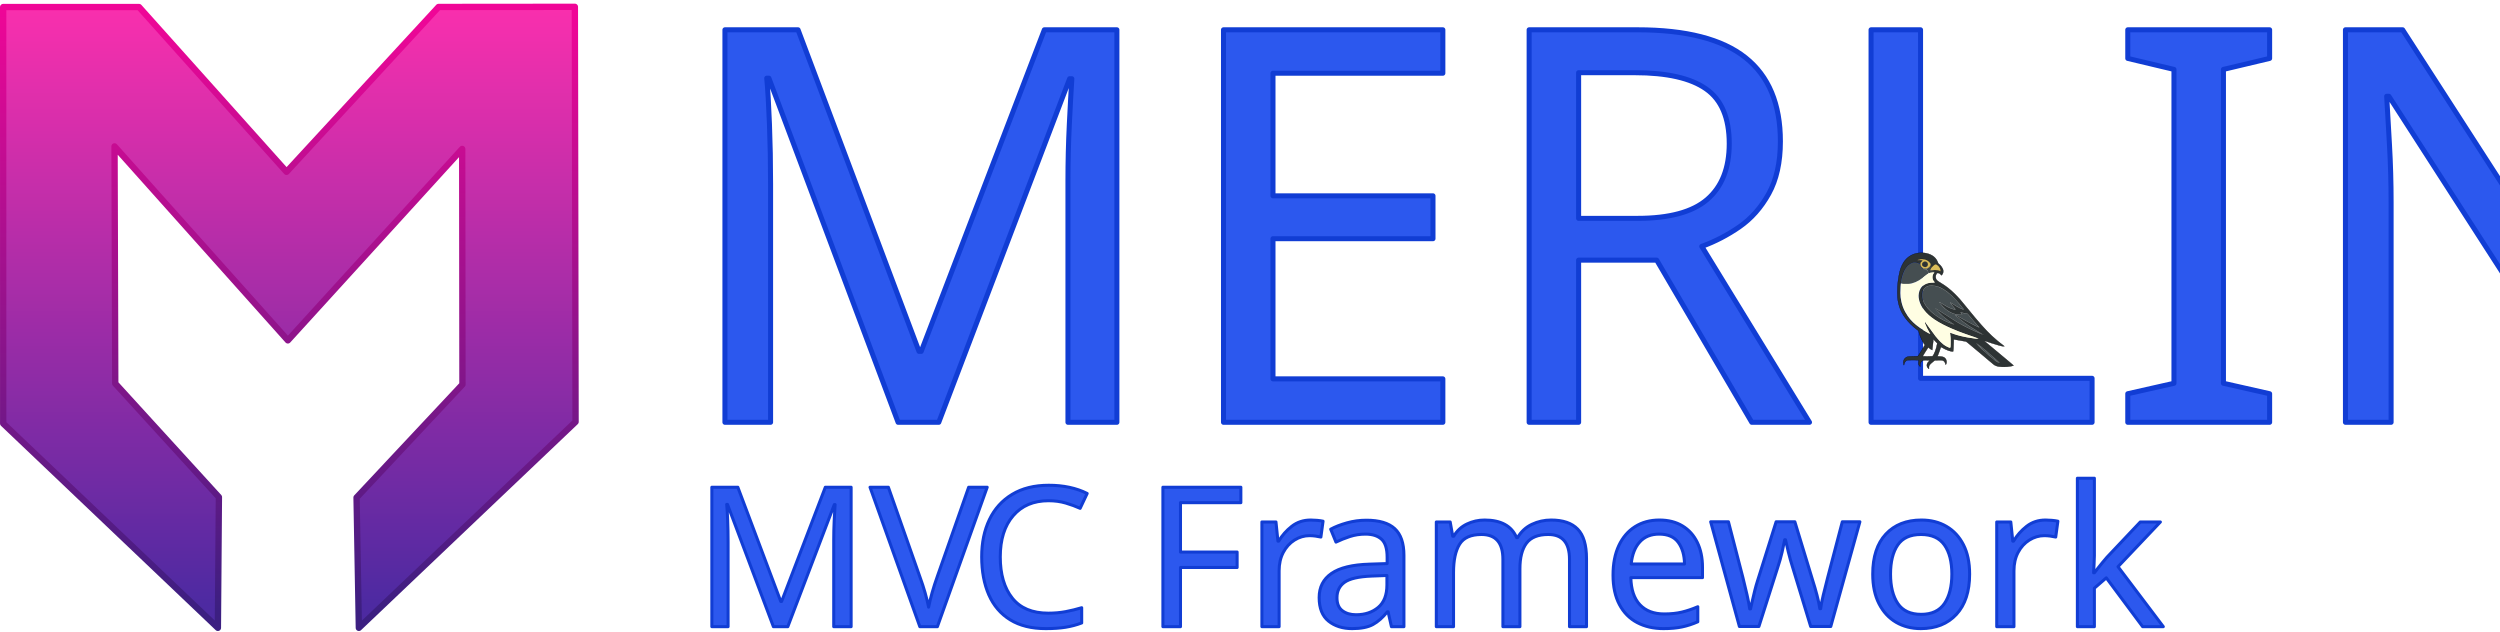
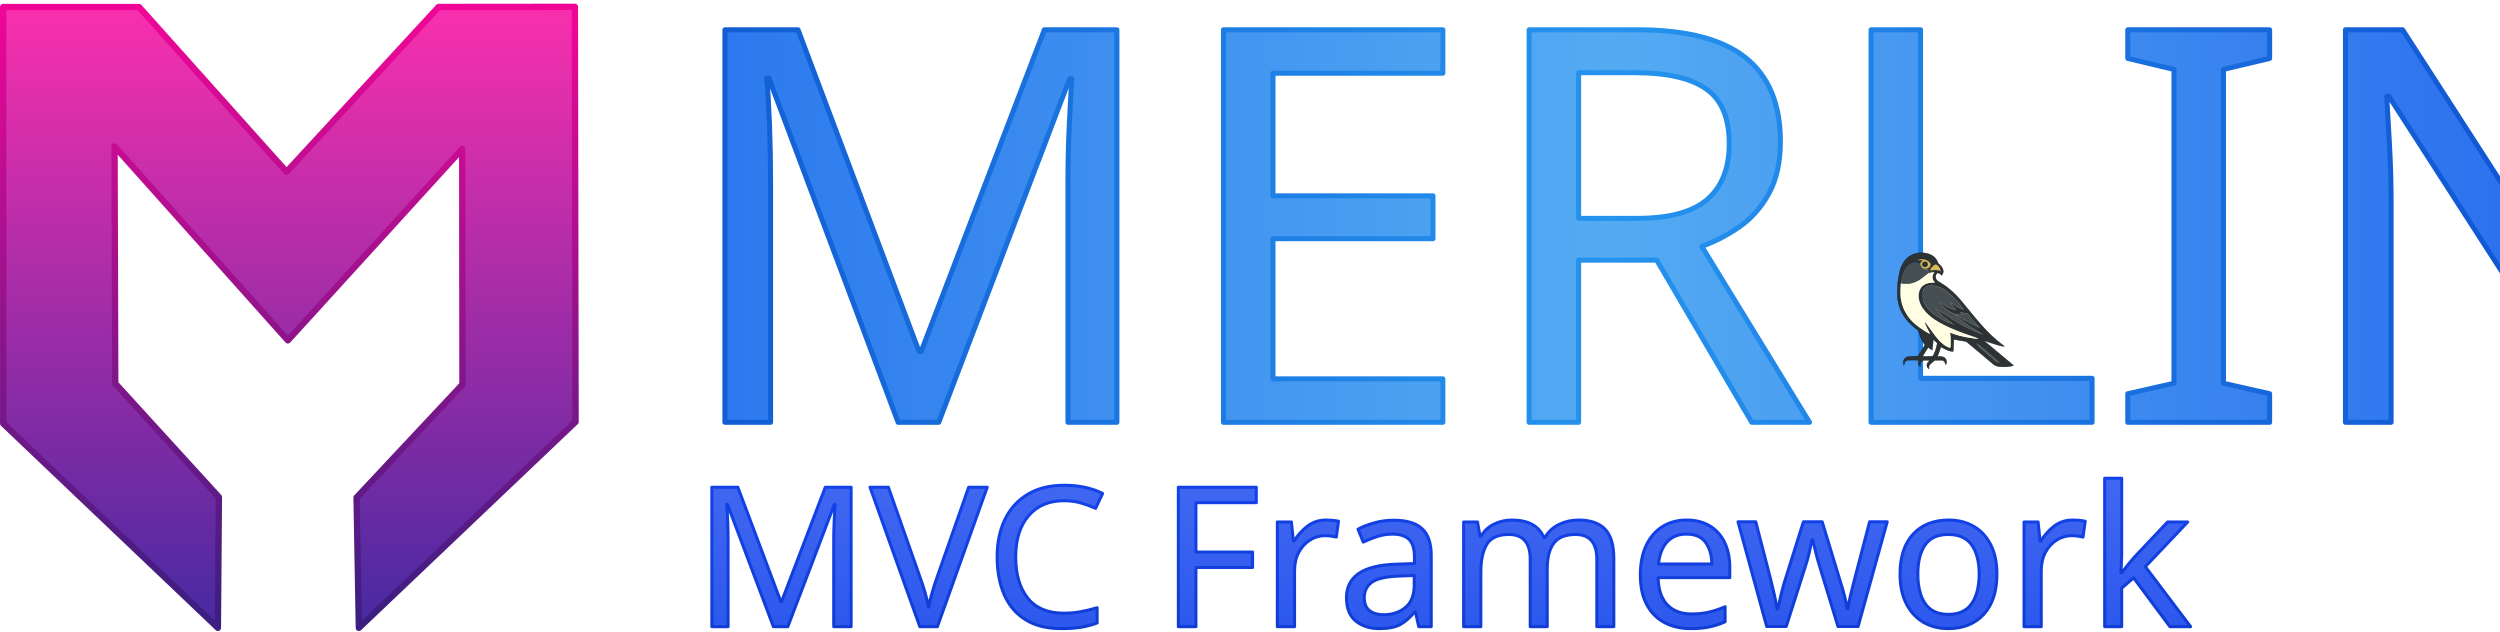
- <svg xmlns="http://www.w3.org/2000/svg" width="100%" height="100%" viewBox="0 0 1267 320" version="1.1" xml:space="preserve" style="fill-rule:evenodd;clip-rule:evenodd;stroke-linejoin:round;stroke-miterlimit:2;">
+ <svg xmlns="http://www.w3.org/2000/svg" xmlns:xlink="http://www.w3.org/1999/xlink" width="100%" height="100%" viewBox="0 0 1267 320" version="1.1" xml:space="preserve" style="fill-rule:evenodd;clip-rule:evenodd;stroke-linejoin:round;stroke-miterlimit:2;" id="svg11">
  <g id="image" transform="matrix(1,0,0,1,-758.329,-1162.1)">
    <g id="logo" transform="matrix(1.54626,0,0,1.54626,748.329,1164.02)">
-       <path d="M7.515,137.572L7.507,1.072L52.041,1.072L100.386,55.072L150.217,1.04L194.884,0.998L195.113,137.021L124.085,204.539L123.333,161.83L158.04,124.78L157.956,47.572L100.819,110.316L44.007,46.742L44.243,124.462L78.214,161.696L77.882,204.539L7.515,137.572Z" style="fill:url(#_Linear1);fill-rule:nonzero;stroke:url(#_Linear2);stroke-width:2.08px;" />
+       <path d="M7.515,137.572L7.507,1.072L52.041,1.072L100.386,55.072L150.217,1.04L194.884,0.998L195.113,137.021L124.085,204.539L123.333,161.83L158.04,124.78L157.956,47.572L100.819,110.316L44.007,46.742L44.243,124.462L78.214,161.696L77.882,204.539L7.515,137.572Z" style="fill:url(#_Linear1);fill-rule:nonzero;stroke:url(#_Linear2);stroke-width:2.08px;" id="path1" />
    </g>
    <g id="merlin-text" transform="matrix(1.35074,0,0,1.35074,1098.71,1376.12)">
-       <text x="0px" y="0px" style="font-family:'FranklinGothic-Medium', 'Franklin Gothic Medium', sans-serif;font-size:206.249px;fill:url(#_Linear3);stroke:url(#_Linear4);stroke-width:1.89px;">MERLIN</text>
+       <text x="0px" y="0px" style="font-family:'FranklinGothic-Medium', 'Franklin Gothic Medium', sans-serif;font-size:206.249px;fill:url(#linearGradient73);stroke:url(#linearGradient85);stroke-width:1.89px;fill-opacity:1;stroke-opacity:1" id="text1">MERLIN</text>
    </g>
-     <g id="mvc-framework-text" transform="matrix(1,0,0,1,10.1736,-1)">
-       <g transform="matrix(1,0,0,1,1099.33,1480.69)">
-         <text x="0px" y="0px" style="font-family:'DroidSans', 'Droid Sans', sans-serif;font-size:98.961px;fill:rgb(44,88,238);stroke:rgb(17,61,212);stroke-width:1.55px;">MV</text>
-       </g>
-       <g transform="matrix(1,0,0,1,1239.65,1480.69)">
-         <text x="0px" y="0px" style="font-family:'DroidSans', 'Droid Sans', sans-serif;font-size:98.961px;fill:rgb(44,88,238);stroke:rgb(17,61,212);stroke-width:1.55px;">C Fr</text>
-       </g>
-       <g transform="matrix(1,0,0,1,1412.16,1480.69)">
-         <text x="0px" y="0px" style="font-family:'DroidSans', 'Droid Sans', sans-serif;font-size:98.961px;fill:rgb(44,88,238);stroke:rgb(17,61,212);stroke-width:1.55px;">amework</text>
-       </g>
+     <g id="g11">
+       <text x="0" y="0" style="fill-rule:evenodd;clip-rule:evenodd;stroke-linejoin:round;stroke-miterlimit:2;font-size:98.961px;font-family:DroidSans, 'Droid Sans', sans-serif;fill:url(#linearGradient90);stroke:url(#linearGradient88);stroke-width:1.55px;fill-opacity:1" id="text2" transform="translate(1109.504,1479.69)">MVC Framework</text>
    </g>
    <g id="bird" transform="matrix(0.0751063,0,0,0.0751063,1709.48,1281.81)">
      <path id="path2" d="M346.238,890.232C339.833,883.993 337.641,878.311 338.162,869.302C338.678,860.391 341.71,854.269 349.25,846.914C358.562,837.831 358.186,837.555 336.073,837.227C313.427,836.891 309.378,837.789 302.616,844.647C295.196,852.173 291.779,863.954 293.811,875C294.368,878.025 294.631,880.694 294.397,880.932C293.524,881.815 287.129,874.654 284.536,869.889C280.88,863.171 280.276,855.958 282.489,845.415C283.468,840.751 283.997,836.664 283.665,836.332C283.334,836 265.964,835.742 245.066,835.759C208.047,835.787 206.953,835.844 202.546,837.978C194.012,842.109 187.112,852.156 184.568,864.156L183.222,870.5L181.447,866.5C180.385,864.109 179.495,859.081 179.233,854C178.522,840.221 183.374,829.064 193.638,820.88C204.546,812.183 209.895,811.139 246.346,810.587C272.647,810.19 276.415,809.934 278.073,808.434C280.113,806.588 286.602,796.486 303.727,768.5C321.113,740.086 324,735.202 324,734.207C324,733.694 321.074,728.959 317.499,723.685C304.738,704.867 291.231,674.364 284.884,650.033C283.23,643.69 281.566,638.237 281.188,637.916C280.81,637.595 275.555,633.545 269.512,628.916C239.523,605.948 213.609,580.236 194.145,554.14C161.904,510.912 145.559,468.471 139.983,413.5C138.566,399.535 138.571,359.335 139.991,338.5C142.998,294.386 151.725,244.196 161.046,217.402C165.062,205.857 174.572,186.061 180.551,176.801C203.375,141.453 237.434,119.582 279.277,113.404C293.857,111.251 320.211,111.96 333.5,114.862C370.198,122.878 396.061,141.307 408.429,168.256C410.257,172.24 412.523,177.643 413.464,180.261C414.404,182.88 416.023,185.477 417.06,186.032C422.201,188.784 431.646,197.941 435.452,203.865C443.094,215.759 446.642,220.513 448.055,230.824C449.468,241.135 446.951,250.678 443.389,255.955C439.826,261.233 435.961,264.719 435.092,263.276C428.658,252.588 421.354,249.72 414.289,248.394C408.794,247.364 405.864,248.936 402.359,254.796C396.373,264.803 395.542,278.481 400.282,289C404.074,297.417 410.345,302.651 432,315.474C465.638,335.393 496.288,359.372 526.417,389.343C553.335,416.12 568.93,433.96 610.477,485.5C681.446,573.539 736.478,635.551 776.5,672.58C804.836,698.797 828.416,718.422 855.812,738.589L861.125,742.5L856.312,742.823C850.354,743.223 843.969,741.997 825.203,736.852C799.713,729.862 747.079,713.098 735.618,708.317C727.232,704.819 725.285,707.691 732.442,713C734.296,714.375 743.81,722.25 753.584,730.5C763.359,738.75 774.117,747.75 777.491,750.5C780.864,753.25 801.147,770.143 822.562,788.04C843.978,805.937 875.097,831.942 891.716,845.83C908.334,859.718 922.176,871.476 922.475,871.96C923.209,873.148 918.75,874.521 904.497,877.496C886.945,881.16 871.417,882.315 848,881.702C825.674,881.117 818.229,879.838 803.268,874.017C793.772,870.322 790.486,867.834 754.38,837C738.601,823.525 724.297,811.386 722.595,810.025C720.893,808.663 712.075,801.252 703,793.555C684.555,777.911 630.809,733.026 618.493,722.981C601.492,709.115 604.019,710.332 587.417,708.01C568.692,705.392 553.474,702.736 535.232,698.902C527.385,697.253 520.522,696.177 519.982,696.511C519.395,696.874 519,704.712 519,715.979C519,741.433 516.484,776.849 514.538,778.796C513.492,779.841 495.956,775.966 484.091,772.069C471.385,767.895 451.355,758.406 441.843,752.054C438.504,749.824 434.976,748 434.004,748C432.653,748 431.599,750.066 429.539,756.75C425.632,769.431 418.824,788.065 414.105,799C411.85,804.225 410.004,809.063 410.002,809.75C410,810.668 412.726,811.005 420.25,811.02C444.087,811.066 457.712,816.183 465.145,827.881C471.716,838.221 473.018,851.754 468.426,861.986C466.941,865.294 465.389,868 464.977,868C464.565,868 463.918,865.862 463.541,863.25C461.894,851.841 454.271,841.579 445.208,838.569C440.951,837.155 436.499,836.944 416.295,837.199L392.413,837.5L384.067,843.5C371.136,852.796 357.583,866.11 354.374,872.668C351.51,878.522 350.754,885.577 352.329,891.75C353.48,896.259 352.063,895.906 346.238,890.232ZM830,855.244C830,854.487 803.966,830.066 794.417,821.865C791.622,819.464 781.497,810.486 771.917,801.913C718.317,753.947 676.215,720.895 672.018,723.489C670.379,724.502 691.031,746.875 707.31,761.723C722.215,775.318 743.356,794.016 754.079,803.086C806.366,847.318 804.749,846.082 818.5,852.325C826.263,855.85 830,856.799 830,855.244ZM375.203,809.953C384.301,805.806 401.068,763.04 407.025,728.785L408.193,722.07L399.253,713.285C394.337,708.453 388.963,702.737 387.312,700.583C385.483,698.196 383.758,696.879 382.895,697.21C381.805,697.629 380.694,705.885 378.063,733.127C376.184,752.582 374.558,768.631 374.448,768.792C374.002,769.447 362.104,761.784 356.611,757.303C348.378,750.587 348.428,750.619 346.886,751.237C344.838,752.058 309.695,808.697 310.463,809.939C311.357,811.387 372.028,811.4 375.203,809.953ZM496.78,753.157C497.684,752.583 498.401,746.378 499.22,732.018C500.553,708.669 499.222,679.61 496.038,662.5C495.014,657 494.346,652.328 494.555,652.117C494.763,651.906 501.136,654.022 508.717,656.82C542.237,669.19 564.061,674.91 610,683.368C628.771,686.824 633.717,687.574 656.5,690.421C680.622,693.435 684.698,693.702 686.047,692.353C688.141,690.259 691.166,691.449 628,669.533C569.879,649.368 550.161,642.003 519.5,629.002C415.781,585.025 356.169,545.568 317.695,495.429C302.805,476.024 291.69,452.749 285.972,429C282.698,415.402 282.635,389.274 285.849,377.5C290.586,360.141 300.273,344.781 312.722,334.888C324.469,325.552 333.046,321.212 348.5,316.782C354.621,315.028 372.562,313.87 391.75,313.992C394.12,314.007 392.985,311.678 388.11,306.523C379.268,297.174 375.426,286.476 376.267,273.552C376.885,264.063 379.752,255.788 384.642,249.382C389.004,243.667 388.736,241.691 383.49,240.892C379.68,240.311 379.648,240.277 382.785,240.142C385.781,240.013 385.973,239.818 384.966,237.936C383.472,235.144 385.04,233.392 389.786,232.551C397.921,231.11 396.998,230.476 386,229.949L374.5,229.399L389.066,229.199C406.077,228.967 413.325,230.065 421.28,234.082C430.386,238.679 431.09,238.148 429.867,227.606C428.858,218.903 422.388,206.469 415.675,200.334C410.415,195.526 399.552,189 396.81,189C394.28,189 383.568,197.555 376.764,205.01C373.02,209.113 370.344,211.399 370.648,210.237C371.318,207.676 368.174,205.772 363.067,205.647L359.5,205.56L362.25,200.139C366.16,192.432 365.891,188.562 360.928,181.13C349.927,164.656 328.813,154.938 303.5,154.698C296.628,154.633 289.577,155.117 287,155.83C279.577,157.884 273.826,159.466 273.828,161.168C273.83,162.543 277.221,163.231 288.619,163.381C295.905,163.476 302.85,164.257 304.5,164.756L307.5,165.665L304.365,167.299C300.192,169.474 293.376,177.33 291.972,181.584C291.352,183.463 290.71,185 290.545,185C290.379,185 288.599,184.313 286.589,183.473C284.579,182.633 278.114,180.784 272.222,179.364C256.851,175.66 246.559,176.205 235.644,181.3C220.861,188.202 207.255,198.913 195.436,215.669C180.613,236.685 169.859,266.205 164.761,297.383C159.663,328.562 162.559,310.046 160.31,329.141C158.924,340.904 157.765,354.603 157.788,378.345C158.19,407.365 159.793,421.042 165.12,444C182.211,517.653 225.971,577.033 299,625.665C317.431,637.939 356.358,660 359.585,660C362.18,660 361.052,656.907 354.902,647.163C346.385,633.666 332.752,605.568 328.47,592.687C324.698,581.341 324.333,577.763 327.441,582.613C329.287,585.494 331.508,588.532 350.384,614C355.887,621.425 362.04,629.75 364.056,632.5C381.91,656.852 401.106,682.239 407.912,690.5C433.934,722.091 459.251,741.603 486.5,751.07C495.881,754.329 495.163,754.183 496.78,753.157ZM370.75,230.338C371.438,230.06 372.563,230.06 373.25,230.338C373.938,230.615 373.375,230.842 372,230.842C370.625,230.842 370.063,230.615 370.75,230.338ZM320.558,206.541C315.023,204.523 311.953,201.995 309.652,197.561C303.669,186.032 312.217,172.061 325.282,172.016C331.525,171.995 335.793,173.862 339.716,178.33C343.24,182.343 344.521,187.077 343.713,193.101C342.364,203.159 330.374,210.118 320.558,206.541ZM720.759,665.776C720.326,664.477 699.346,651.196 674.5,636.492C637.229,614.436 613.815,598.905 583.5,576.129C557.487,556.585 524.23,526.486 542.32,538.859C551.856,545.382 624.141,584.684 656.525,600.954C682.934,614.222 691.406,617.927 692.601,616.733C692.925,616.408 684.76,606.548 674.455,594.821C655.67,573.446 626.291,538.552 617.952,527.714C613.143,521.464 613.007,521.402 602.313,520.562C594.259,519.93 574.978,515.219 567.779,512.125C565.183,511.009 562.85,510.433 562.596,510.845C562.341,511.257 565.053,515.063 568.621,519.304C572.189,523.545 574.833,527.461 574.495,528.007C573.537,529.558 549.206,529.197 540.344,527.501C529.329,525.394 509.653,518.655 499.821,513.623C474.437,500.63 449.691,480.016 432.618,457.64C426.486,449.605 425.866,447.431 430.671,450.817C434.272,453.354 465.119,471.902 475,477.471C482.817,481.876 497.851,488.244 509,491.872C518.221,494.872 532.965,497.865 533.585,496.862C534.288,495.725 533.944,495.23 522.904,481.465C509.743,465.055 499.84,451.827 500.341,451.325C500.571,451.096 505.875,454.235 512.129,458.302C526.152,467.42 542.465,477.101 555,483.744C571.134,492.294 590,498.965 590,496.121C590,494.319 558.398,455.712 540.704,435.898C497.065,387.03 457.1,355.937 419,341.212C406.284,336.297 390.45,333.098 375,332.322C350.278,331.08 334.902,336.594 320.947,351.705C286.917,388.557 305.969,456.279 365.5,510.07C398.717,540.084 440.314,565.917 483.5,583.352C497.336,588.937 523.195,598 525.298,598C527.008,598 525.732,596.277 522.75,594.559C505.216,584.457 464.285,554.372 445,537.409C427.03,521.603 397.365,490.39 402.008,492.173C402.828,492.488 410.025,496.993 418,502.183C425.975,507.373 441.05,516.872 451.5,523.291C461.95,529.71 475.542,538.233 481.704,542.231C553.485,588.804 563.436,594.579 618,621.34C649.572,636.825 672.569,647.49 690,654.731C721.978,668.014 721.44,667.821 720.759,665.776Z" style="fill:rgb(45,51,52);fill-rule:nonzero;stroke:black;stroke-width:2px;" />
      <path id="path3" d="M818.5,852.325C806.568,846.907 802.409,843.957 780,825.007C768.725,815.473 757.06,805.608 754.079,803.086C743.356,794.016 722.215,775.318 707.31,761.723C691.031,746.875 670.379,724.502 672.018,723.489C676.215,720.895 718.317,753.947 771.917,801.913C781.497,810.486 791.622,819.464 794.417,821.865C803.966,830.066 830,854.487 830,855.244C830,856.799 826.263,855.85 818.5,852.325ZM817.788,845.153C812.68,840.287 804.225,832.577 799,828.019C793.775,823.461 785.45,816.032 780.5,811.51C736.902,771.678 683.1,728 677.632,728C677.288,728 680.48,732.053 684.724,737.007C694.357,748.25 728.646,779.819 758.031,804.5C762.615,808.35 773.82,817.828 782.932,825.562C792.045,833.296 801.64,841.082 804.256,842.864C808.573,845.805 824.379,853.74 826.288,853.924C826.721,853.966 822.896,850.019 817.788,845.153ZM709,662.587C686.329,653.248 680.955,650.955 666,644.24C644.751,634.699 588.447,607.012 572,598.017C548.36,585.089 535.78,577.316 481.704,542.231C475.542,538.233 461.95,529.71 451.5,523.291C441.05,516.872 425.975,507.373 418,502.183C410.025,496.993 402.828,492.488 402.008,492.173C397.365,490.39 427.03,521.603 445,537.409C464.285,554.372 505.216,584.457 522.75,594.559C525.732,596.277 527.008,598 525.298,598C524.911,598 518.949,596.157 512.048,593.905C443.902,571.668 378.769,529.971 341.008,484.408C305.507,441.573 294.9,395.713 312.825,362.552C318.606,351.858 332.534,339.77 343.526,335.906C356.69,331.28 376.458,330.957 397.5,335.026C426.473,340.629 459.729,359.211 493,388.388C511.319,404.454 523.115,416.201 540.704,435.898C558.398,455.712 590,494.319 590,496.121C590,498.965 571.134,492.294 555,483.744C542.465,477.101 526.152,467.42 512.129,458.302C505.875,454.235 500.571,451.096 500.341,451.325C499.84,451.827 509.743,465.055 522.904,481.465C533.944,495.23 534.288,495.725 533.585,496.862C532.965,497.865 518.221,494.872 509,491.872C497.851,488.244 482.817,481.876 475,477.471C465.119,471.902 434.272,453.354 430.671,450.817C425.866,447.431 426.486,449.605 432.618,457.64C449.691,480.016 474.437,500.63 499.821,513.623C509.653,518.655 529.329,525.394 540.344,527.501C549.206,529.197 573.537,529.558 574.495,528.007C574.833,527.461 572.189,523.545 568.621,519.304C565.053,515.063 562.341,511.257 562.596,510.845C562.85,510.433 565.183,511.009 567.779,512.125C574.978,515.219 594.259,519.93 602.313,520.562C613.007,521.402 613.143,521.464 617.952,527.714C626.291,538.552 655.67,573.446 674.455,594.821C684.76,606.548 692.925,616.408 692.601,616.733C691.406,617.927 682.934,614.222 656.525,600.954C624.141,584.684 551.856,545.382 542.32,538.859C524.23,526.486 557.487,556.585 583.5,576.129C613.815,598.905 637.229,614.436 674.5,636.492C709.517,657.215 724.504,667.177 720.333,666.956C719.875,666.932 714.775,664.965 709,662.587ZM702.45,655.175C696.427,651.421 684.75,644.371 676.5,639.508C619.15,605.704 569.479,569.941 538.75,540.329C530.432,532.314 528.703,530 531.032,530C531.6,530 535.537,532.403 539.782,535.34C546.723,540.142 564.499,550.165 615,577.749C645.2,594.244 689,615.921 689,614.372C689,613.805 683.862,607.741 671,593.129C655.588,575.622 622.928,536.536 614.954,526.059C612.525,522.867 612.068,522.699 604.954,522.374C596.774,522 583.935,519.267 573.027,515.576C569.162,514.268 566.002,513.491 566.004,513.849C566.006,514.207 568.526,517.322 571.603,520.771C574.68,524.22 576.966,527.647 576.682,528.386C575.472,531.538 550.138,531.501 536,528.325C497.272,519.627 457.685,492.919 430.722,457.298C423.685,448.002 421.945,445 423.591,445C423.916,445 428.754,447.855 434.341,451.344C472.188,474.978 485.385,482.016 504,488.497C513.91,491.948 531.034,496.3 531.776,495.557C531.964,495.37 527.478,489.43 521.808,482.357C516.139,475.285 508.217,465.096 504.205,459.715C493.256,445.029 493.369,444.042 505.072,452.139C517.92,461.029 544.945,476.916 559.5,484.137C572.046,490.361 586.461,495.872 587.494,494.839C587.837,494.496 580.609,485.399 559.727,459.895C523.897,416.134 481.794,376.95 451.16,358.856C420.752,340.895 398.182,333.984 370.035,334.015C349.579,334.037 339.541,337.089 327.274,347.014C320.032,352.874 313.973,361.963 309.896,373.084C296.66,409.179 315.213,458.746 357.613,500.568C364.342,507.206 374.181,516.206 379.479,520.568C407.861,543.943 446.556,566.741 483,581.561C497.313,587.382 517.067,594.311 517.61,593.702C517.709,593.591 511.453,589.225 503.708,584C464.082,557.267 426.717,525.025 404.092,498.043C393.063,484.89 393.774,484.904 414.185,498.244C422.059,503.39 434.126,511.013 441.001,515.185C467.349,531.173 470.246,533.01 511.286,559.767C546.329,582.615 572.049,597.053 619,620.232C653.702,637.364 708.501,661.839 712.45,661.969C712.972,661.986 708.472,658.929 702.45,655.175ZM165.998,298.002C171.541,264.1 181.479,237.303 196.302,216.288C208.121,199.532 220.861,188.202 235.644,181.3C246.559,176.205 256.851,175.66 272.222,179.364C278.114,180.784 284.603,182.643 286.644,183.496C289.605,184.733 290.346,186.986 286.44,185.14C279,181.622 264.068,178.55 254.5,178.567C246.583,178.581 244.575,178.977 237.809,181.86C222.111,188.55 208.277,200.982 195.716,219.689C182.236,239.763 173.306,264.263 167.535,297C168.696,300.504 161.207,327.301 165.998,298.002ZM347.774,249.826C348.673,248.927 348.472,247.881 346.917,245.366C345.317,242.777 345.116,241.653 345.966,240.063C346.847,238.417 346.674,237.813 345.023,236.782C343.91,236.087 343,234.727 343,233.759C343,232.792 342.325,232 341.5,232C340.675,232 340,231.374 340,230.608C340,229.843 338.875,228.934 337.5,228.589C335.237,228.021 333.834,225 335.833,225C336.292,225 336.667,224.404 336.667,223.675C336.667,222.654 334.928,222.448 329.083,222.779C324.912,223.015 319.925,222.75 318,222.189C314.937,221.298 315.249,221.231 320.5,221.656C324.691,221.995 328.887,221.517 334.414,220.07C345.807,217.087 350.594,214.276 358.05,205.142C360.112,202.615 363.263,198.846 363.17,201.439C363.076,204.032 365.94,204.417 369.283,205.806C373.623,207.56 371.134,211.933 365.118,220.522C359.101,229.112 360.503,229.827 365.25,230.394C369.997,230.961 358.41,229.659 386.026,229.7C413.642,229.741 385.619,232.059 389.133,238.621C390.449,241.081 385.809,247.494 383.281,247.935C377.292,248.982 359.465,245.816 352.43,248.928C347.07,251.299 346.117,251.483 347.774,249.826Z" style="fill:rgb(60,67,69);fill-rule:nonzero;" />
      <path id="path4" d="M817.256,849.976C806.215,844.791 802.336,842.032 782.932,825.562C773.82,817.828 762.615,808.35 758.031,804.5C728.646,779.819 694.357,748.25 684.724,737.007C680.48,732.053 677.288,728 677.632,728C683.1,728 736.902,771.678 780.5,811.51C785.45,816.032 793.775,823.461 799,828.019C810.755,838.273 827.35,854.026 826.288,853.924C825.855,853.882 821.79,852.106 817.256,849.976ZM697.5,656.121C671.531,645.331 648.643,634.867 619,620.232C572.049,597.053 546.329,582.615 511.286,559.767C470.246,533.01 467.349,531.173 441.001,515.185C434.126,511.013 422.059,503.39 414.185,498.244C393.774,484.904 393.063,484.89 404.092,498.043C426.717,525.025 464.082,557.267 503.708,584C511.453,589.225 517.708,593.591 517.61,593.702C517.51,593.813 513.395,592.636 508.465,591.087C493.871,586.502 467.607,575.423 451,566.847C366.01,522.953 312.421,463.692 306.088,406.595C303.523,383.466 312.126,359.271 327.274,347.014C339.541,337.089 349.579,334.037 370.035,334.015C398.182,333.984 420.752,340.895 451.16,358.856C481.794,376.95 523.897,416.134 559.727,459.895C580.609,485.399 587.837,494.496 587.494,494.839C586.461,495.872 572.046,490.361 559.5,484.137C544.945,476.916 517.92,461.029 505.072,452.139C493.369,444.042 493.256,445.029 504.205,459.715C508.217,465.096 516.139,475.285 521.808,482.357C527.478,489.43 531.964,495.37 531.776,495.557C531.034,496.3 513.91,491.948 504,488.497C485.385,482.016 472.188,474.978 434.341,451.344C423.661,444.674 423,444.366 423,446.048C423,447.922 438.236,467.283 446.472,475.874C460.06,490.049 480.761,505.478 498.506,514.659C507.489,519.307 526.183,526.12 536,528.325C550.138,531.501 575.472,531.538 576.682,528.386C576.966,527.647 574.68,524.221 571.603,520.771C568.526,517.322 566.007,514.207 566.004,513.849C566.002,513.491 569.162,514.268 573.027,515.576C583.935,519.267 596.774,522 604.954,522.374C612.068,522.699 612.525,522.867 614.954,526.059C622.928,536.536 655.588,575.622 671,593.129C683.862,607.741 689,613.805 689,614.372C689,615.921 645.2,594.245 615,577.749C564.499,550.165 546.723,540.142 539.782,535.34C535.537,532.403 531.6,530 531.032,530C528.703,530 530.432,532.314 538.75,540.329C569.479,569.941 619.15,605.704 676.5,639.508C696.311,651.185 713.633,662.008 712.45,661.969C711.927,661.952 705.2,659.32 697.5,656.121ZM194.99,324.107C184.151,323.326 174.673,323.996 167.324,321.55C159.976,319.105 163.245,316.523 167.35,295.027C171.456,273.53 182.54,236.776 195.592,217.339C208.644,197.901 222.111,188.55 237.809,181.86C244.575,178.977 246.583,178.581 254.5,178.567C264.068,178.55 279,181.622 286.44,185.14C288.607,186.164 290.632,186.597 290.94,186.101C291.248,185.605 295.483,206.451 302.08,212.382C308.502,218.156 315.102,220.414 325.5,220.394C332.46,220.381 332.98,220.494 329.5,221.263C327.3,221.748 323.025,221.92 320,221.644C315.031,221.191 314.838,221.242 318,222.175C319.925,222.743 324.913,223.015 329.083,222.779C334.928,222.448 336.667,222.654 336.667,223.675C336.667,224.404 336.292,225 335.833,225C333.834,225 335.237,228.021 337.5,228.589C338.875,228.934 340,229.843 340,230.608C340,231.374 340.675,232 341.5,232C342.325,232 343,232.792 343,233.759C343,234.727 343.91,236.087 345.023,236.782C346.674,237.813 346.847,238.417 345.966,240.063C345.116,241.653 345.317,242.777 346.917,245.366C348.532,247.979 348.697,248.923 347.724,249.973C346.729,251.047 346.8,251.147 348.426,250.507C357.414,246.944 327.885,266.724 322.99,270.968C295.423,294.628 275.017,306.947 249.517,315.399C231.088,321.507 214.112,325.486 194.99,324.107Z" style="fill:rgb(69,78,81);fill-rule:nonzero;" />
      <path id="path7" d="M423.597,234.882C414.883,230.447 405.872,228.871 381.612,229.612C369.689,229.976 363.519,230.417 362.287,229.5C361.054,228.584 362.744,218.167 368.774,211.011C379.251,198.577 382.196,196.511 389.666,192.032C397.136,187.554 400.742,188.256 410.754,195.711C420.765,203.167 427.542,213.541 429.898,224.754C432.254,235.966 432.311,239.316 423.597,234.882ZM311.839,217.247C305.688,214.439 292.452,203.366 292.255,189.67C292.126,180.713 293.557,174.596 303.892,167.813C305.267,166.911 304.623,167.619 307.482,165.696C306.225,164.39 301.215,163.841 293.12,163.464C285.025,163.088 272.545,163.795 272.253,161.782C271.962,159.769 279.185,156.383 293.45,154.093C302.969,152.564 320.394,154.208 331.052,158.134C341.709,162.06 350.517,168.479 359.233,178.716C367.948,188.953 366.481,197.511 357.226,206.733C347.972,215.955 344.53,216.786 334.919,219.244C326.078,221.505 317.991,220.056 311.839,217.247ZM344.689,188.897C344.372,180.288 336.587,171.217 325.566,171.502C314.546,171.788 307.049,180.621 307.227,189.968C307.405,199.315 314.72,207.773 326.601,207.694C338.483,207.616 345.005,197.507 344.689,188.897Z" style="fill:rgb(218,188,89);fill-rule:nonzero;stroke:black;stroke-width:2px;" />
      <path id="path6" d="M396.699,675.588C388.817,665.651 337.366,593.857 329.74,582.775C325.251,576.252 321.6,576.59 327.708,593.561C333.815,610.531 347.176,636.978 354.877,649.419C362.578,661.859 365.147,661.403 350.475,655.126C345.52,653.006 295.238,624.47 264.781,598.84C234.324,573.209 214.189,551.658 191.15,510.103C168.111,468.548 158.552,416.418 159.174,384.721C159.796,353.025 160.508,324.703 163.002,317.988C171.556,322.035 185.928,322.409 213.931,321.585C241.933,320.761 279.671,304.726 308.944,281.036C338.216,257.347 338.342,257.139 350.405,250.425C360.983,244.537 394.893,238.721 387.38,247.173C380.026,255.447 377.25,261.044 376.288,272.809C375.326,284.573 378.243,293.377 382.678,300.236C387.112,307.095 392.073,312.387 391.864,312.431C391.655,312.475 384.141,313.063 376.956,313.226C289.159,314.431 280.521,383.023 283.046,411.708C285.57,440.393 300.231,486.806 350.363,531.877C400.495,576.949 478.533,613.548 547.828,640.824C617.122,668.1 656.056,678.362 679.518,688.37C702.981,698.378 646.806,688.661 616.779,683.84C586.752,679.019 535.53,666.089 514.82,657.943C494.11,649.797 493.019,645.745 495.757,662.015C498.496,678.285 499.055,693.212 498.672,718.162C498.29,743.113 499.477,753.375 491.903,753.214C488.084,753.132 461.011,739.732 449.694,730.322C438.378,720.912 404.58,685.525 396.699,675.588Z" style="fill:rgb(255,254,227);" />
    </g>
  </g>
-   <defs>
+   <defs id="defs11">
+     <linearGradient id="linearGradient89">
+       <stop style="stop-color:#4268f0;stop-opacity:1;" offset="0" id="stop89" />
+       <stop style="stop-color:#2c58ee;stop-opacity:1;" offset="1" id="stop90" />
+     </linearGradient>
+     <linearGradient id="linearGradient86">
+       <stop style="stop-color:#1342ec;stop-opacity:1;" offset="0" id="stop87" />
+       <stop style="stop-color:#113dd4;stop-opacity:1;" offset="1" id="stop88" />
+     </linearGradient>
+     <linearGradient id="linearGradient83">
+       <stop style="stop-color:#115dd4;stop-opacity:1;" offset="0" id="stop84" />
+       <stop style="stop-color:#2594ee;stop-opacity:1;" offset="0.503" id="stop86" />
+       <stop style="stop-color:#1157d4;stop-opacity:1;" offset="1" id="stop85" />
+     </linearGradient>
+     <linearGradient id="linearGradient82" x1="-0.306" y1="3.201" x2="-0.306" y2="-1.56" gradientUnits="userSpaceOnUse" gradientTransform="matrix(0,140.809,-140.809,0,465.533,-1.91577)" spreadMethod="pad">
+       <stop offset="0" style="stop-color:rgb(17,61,212);stop-opacity:1" id="stop81" />
+       <stop offset="0.508" style="stop-color:#1a4ce2;stop-opacity:1;" id="stop83" />
+       <stop offset="1" style="stop-color:rgb(36,91,240);stop-opacity:1" id="stop82" />
+     </linearGradient>
+     <linearGradient id="linearGradient79" x1="-0.306" y1="3.201" x2="-0.306" y2="-1.56" gradientUnits="userSpaceOnUse" gradientTransform="matrix(0,140.809,-140.809,0,465.533,-1.91577)" spreadMethod="pad">
+       <stop offset="0" style="stop-color:rgb(17,61,212);stop-opacity:1" id="stop78" />
+       <stop offset="0.512" style="stop-color:#1a4ce2;stop-opacity:1;" id="stop80" />
+       <stop offset="1" style="stop-color:rgb(36,91,240);stop-opacity:1" id="stop79" />
+     </linearGradient>
+     <linearGradient id="linearGradient76" x1="-0.306" y1="3.201" x2="-0.306" y2="-1.56" gradientUnits="userSpaceOnUse" gradientTransform="matrix(8.62206e-15,140.809,-140.809,8.62206e-15,465.533,-1.91577)">
+       <stop offset="0" style="stop-color:rgb(17,61,212);stop-opacity:1" id="stop75" />
+       <stop offset="0.5" style="stop-color:#1a4ce2;stop-opacity:1;" id="stop77" />
+       <stop offset="1" style="stop-color:rgb(36,91,240);stop-opacity:1" id="stop76" />
+     </linearGradient>
+     <linearGradient id="linearGradient71">
+       <stop style="stop-color:#2c78ee;stop-opacity:1;" offset="0" id="stop72" />
+       <stop style="stop-color:#54abf2;stop-opacity:1;" offset="0.503" id="stop74" />
+       <stop style="stop-color:#2c72ee;stop-opacity:1;" offset="1" id="stop73" />
+     </linearGradient>
+     <linearGradient id="linearGradient70" x1="-0.465" y1="4.31" x2="-0.465" y2="-0.405" gradientUnits="userSpaceOnUse" gradientTransform="matrix(0,142.246,-142.246,0,628.373,-0.957886)" spreadMethod="pad">
+       <stop offset="0" style="stop-color:rgb(44,88,238);stop-opacity:1" id="stop69" />
+       <stop offset="0.515" style="stop-color:#3f6bf0;stop-opacity:1;" id="stop71" />
+       <stop offset="1" style="stop-color:rgb(81,125,243);stop-opacity:1" id="stop70" />
+     </linearGradient>
+     <linearGradient id="linearGradient67" x1="-0.465" y1="4.31" x2="-0.465" y2="-0.405" gradientUnits="userSpaceOnUse" gradientTransform="matrix(0,142.246,-142.246,0,628.373,-0.957886)" spreadMethod="pad">
+       <stop offset="0" style="stop-color:rgb(44,88,238);stop-opacity:1" id="stop66" />
+       <stop offset="0.525" style="stop-color:#3f6bf0;stop-opacity:1;" id="stop68" />
+       <stop offset="1" style="stop-color:rgb(81,125,243);stop-opacity:1" id="stop67" />
+     </linearGradient>
+     <linearGradient id="linearGradient65" x1="-0.465" y1="4.31" x2="-0.465" y2="-0.405" gradientUnits="userSpaceOnUse" gradientTransform="matrix(0,142.246,-142.246,0,628.373,-0.957886)" spreadMethod="pad">
+       <stop offset="0" style="stop-color:rgb(44,88,238);stop-opacity:1" id="stop64" />
+       <stop offset="1" style="stop-color:#0e42ce;stop-opacity:1;" id="stop65" />
+     </linearGradient>
+     <linearGradient id="linearGradient63" x1="-0.465" y1="4.31" x2="-0.465" y2="-0.405" gradientUnits="userSpaceOnUse" gradientTransform="matrix(0,142.246,-142.246,0,628.373,-0.957886)" spreadMethod="pad">
+       <stop offset="0" style="stop-color:rgb(44,88,238);stop-opacity:1" id="stop62" />
+       <stop offset="1" style="stop-color:#0e43d1;stop-opacity:1;" id="stop63" />
+     </linearGradient>
+     <linearGradient id="linearGradient61" x1="-0.465" y1="4.31" x2="-0.465" y2="-0.405" gradientUnits="userSpaceOnUse" gradientTransform="matrix(0,142.246,-142.246,0,628.373,-0.957886)" spreadMethod="pad">
+       <stop offset="0" style="stop-color:rgb(44,88,238);stop-opacity:1" id="stop60" />
+       <stop offset="1" style="stop-color:#0e43d1;stop-opacity:1;" id="stop61" />
+     </linearGradient>
+     <linearGradient id="linearGradient59" x1="-0.465" y1="4.31" x2="-0.465" y2="-0.405" gradientUnits="userSpaceOnUse" gradientTransform="matrix(0,142.246,-142.246,0,628.373,-0.957886)" spreadMethod="pad">
+       <stop offset="0" style="stop-color:rgb(44,88,238);stop-opacity:1" id="stop58" />
+       <stop offset="1" style="stop-color:#1a54ef;stop-opacity:1;" id="stop59" />
+     </linearGradient>
+     <linearGradient id="linearGradient57" x1="-0.465" y1="4.31" x2="-0.465" y2="-0.405" gradientUnits="userSpaceOnUse" gradientTransform="matrix(0,142.246,-142.246,0,628.373,-0.957886)" spreadMethod="pad">
+       <stop offset="0" style="stop-color:rgb(44,88,238);stop-opacity:1" id="stop56" />
+       <stop offset="1" style="stop-color:#3165f1;stop-opacity:1;" id="stop57" />
+     </linearGradient>
+     <linearGradient id="linearGradient55" x1="-0.465" y1="4.31" x2="-0.465" y2="-0.405" gradientUnits="userSpaceOnUse" gradientTransform="matrix(0,142.246,-142.246,0,628.373,-0.957886)" spreadMethod="pad">
+       <stop offset="0" style="stop-color:rgb(44,88,238);stop-opacity:1" id="stop54" />
+       <stop offset="1" style="stop-color:#4977f2;stop-opacity:1;" id="stop55" />
+     </linearGradient>
+     <linearGradient id="linearGradient53" x1="-0.465" y1="4.31" x2="-0.465" y2="-0.405" gradientUnits="userSpaceOnUse" gradientTransform="matrix(0,142.246,-142.246,0,628.373,-0.957886)" spreadMethod="pad">
+       <stop offset="0" style="stop-color:rgb(44,88,238);stop-opacity:1" id="stop52" />
+       <stop offset="1" style="stop-color:#5580f3;stop-opacity:1;" id="stop53" />
+     </linearGradient>
+     <linearGradient id="linearGradient51" x1="-0.465" y1="4.31" x2="-0.465" y2="-0.405" gradientUnits="userSpaceOnUse" gradientTransform="matrix(0,142.246,-142.246,0,628.373,-0.957886)" spreadMethod="pad">
+       <stop offset="0" style="stop-color:rgb(44,88,238);stop-opacity:1" id="stop50" />
+       <stop offset="1" style="stop-color:#5680f3;stop-opacity:1;" id="stop51" />
+     </linearGradient>
+     <linearGradient id="linearGradient49" x1="-0.465" y1="4.31" x2="-0.465" y2="-0.405" gradientUnits="userSpaceOnUse" gradientTransform="matrix(0,142.246,-142.246,0,628.373,-0.957886)" spreadMethod="pad">
+       <stop offset="0" style="stop-color:rgb(44,88,238);stop-opacity:1" id="stop48" />
+       <stop offset="1" style="stop-color:#5882f3;stop-opacity:1;" id="stop49" />
+     </linearGradient>
+     <linearGradient id="linearGradient47" x1="-0.465" y1="4.31" x2="-0.465" y2="-0.405" gradientUnits="userSpaceOnUse" gradientTransform="matrix(0,142.246,-142.246,0,628.373,-0.957886)" spreadMethod="pad">
+       <stop offset="0" style="stop-color:rgb(44,88,238);stop-opacity:1" id="stop46" />
+       <stop offset="1" style="stop-color:#5883f4;stop-opacity:1;" id="stop47" />
+     </linearGradient>
+     <linearGradient id="linearGradient45" x1="-0.465" y1="4.31" x2="-0.465" y2="-0.405" gradientUnits="userSpaceOnUse" gradientTransform="matrix(0,142.246,-142.246,0,628.373,-0.957886)" spreadMethod="pad">
+       <stop offset="0" style="stop-color:rgb(44,88,238);stop-opacity:1" id="stop44" />
+       <stop offset="1" style="stop-color:#6988db;stop-opacity:1;" id="stop45" />
+     </linearGradient>
+     <linearGradient id="linearGradient43" x1="-0.465" y1="4.31" x2="-0.465" y2="-0.405" gradientUnits="userSpaceOnUse" gradientTransform="matrix(0,142.246,-142.246,0,628.373,-0.957886)" spreadMethod="pad">
+       <stop offset="0" style="stop-color:rgb(44,88,238);stop-opacity:1" id="stop42" />
+       <stop offset="1" style="stop-color:#6d8ad7;stop-opacity:1;" id="stop43" />
+     </linearGradient>
+     <linearGradient id="linearGradient41" x1="-0.465" y1="4.31" x2="-0.465" y2="-0.405" gradientUnits="userSpaceOnUse" gradientTransform="matrix(0,142.246,-142.246,0,628.373,-0.957886)" spreadMethod="pad">
+       <stop offset="0" style="stop-color:rgb(44,88,238);stop-opacity:1" id="stop40" />
+       <stop offset="1" style="stop-color:#748dd0;stop-opacity:1;" id="stop41" />
+     </linearGradient>
+     <linearGradient id="linearGradient39" x1="-0.465" y1="4.31" x2="-0.465" y2="-0.405" gradientUnits="userSpaceOnUse" gradientTransform="matrix(0,142.246,-142.246,0,628.373,-0.957886)" spreadMethod="pad">
+       <stop offset="0" style="stop-color:rgb(44,88,238);stop-opacity:1" id="stop38" />
+       <stop offset="1" style="stop-color:#7a90ca;stop-opacity:1;" id="stop39" />
+     </linearGradient>
+     <linearGradient id="linearGradient37" x1="-0.465" y1="4.31" x2="-0.465" y2="-0.405" gradientUnits="userSpaceOnUse" gradientTransform="matrix(0,142.246,-142.246,0,628.373,-0.957886)" spreadMethod="pad">
+       <stop offset="0" style="stop-color:rgb(44,88,238);stop-opacity:1" id="stop36" />
+       <stop offset="1" style="stop-color:#7b90c9;stop-opacity:1;" id="stop37" />
+     </linearGradient>
+     <linearGradient id="linearGradient34" x1="-0.465" y1="4.31" x2="-0.465" y2="-0.405" gradientUnits="userSpaceOnUse" gradientTransform="matrix(0,142.246,-142.246,0,628.373,-0.957886)" spreadMethod="pad">
+       <stop offset="0" style="stop-color:rgb(44,88,238);stop-opacity:1" id="stop33" />
+       <stop offset="0.481" style="stop-color:#3d69f0;stop-opacity:1;" id="stop35" />
+       <stop offset="1" style="stop-color:rgb(81,125,243);stop-opacity:1" id="stop34" />
+     </linearGradient>
+     <linearGradient id="linearGradient31" x1="-0.465" y1="4.31" x2="-0.465" y2="-0.405" gradientUnits="userSpaceOnUse" gradientTransform="matrix(0,142.246,-142.246,0,628.373,-0.957886)" spreadMethod="pad">
+       <stop offset="0" style="stop-color:rgb(44,88,238);stop-opacity:1" id="stop30" />
+       <stop offset="0.488" style="stop-color:#3e6af0;stop-opacity:1;" id="stop32" />
+       <stop offset="1" style="stop-color:rgb(81,125,243);stop-opacity:1" id="stop31" />
+     </linearGradient>
+     <linearGradient id="linearGradient28" x1="-0.465" y1="4.31" x2="-0.465" y2="-0.405" gradientUnits="userSpaceOnUse" gradientTransform="matrix(0,142.246,-142.246,0,628.373,-0.957886)" spreadMethod="pad">
+       <stop offset="0" style="stop-color:rgb(44,88,238);stop-opacity:1" id="stop27" />
+       <stop offset="0.489" style="stop-color:#3e6af0;stop-opacity:1;" id="stop29" />
+       <stop offset="1" style="stop-color:rgb(81,125,243);stop-opacity:1" id="stop28" />
+     </linearGradient>
+     <linearGradient id="linearGradient25" x1="-0.465" y1="4.31" x2="-0.465" y2="-0.405" gradientUnits="userSpaceOnUse" gradientTransform="matrix(0,142.246,-142.246,0,628.373,-0.957886)" spreadMethod="pad">
+       <stop offset="0" style="stop-color:rgb(44,88,238);stop-opacity:1" id="stop24" />
+       <stop offset="0.496" style="stop-color:#3e6af0;stop-opacity:1;" id="stop26" />
+       <stop offset="1" style="stop-color:rgb(81,125,243);stop-opacity:1" id="stop25" />
+     </linearGradient>
+     <linearGradient id="linearGradient22" x1="-0.465" y1="4.31" x2="-0.465" y2="-0.405" gradientUnits="userSpaceOnUse" gradientTransform="matrix(0,142.246,-142.246,0,628.373,-0.957886)" spreadMethod="pad">
+       <stop offset="0" style="stop-color:rgb(44,88,238);stop-opacity:1" id="stop21" />
+       <stop offset="0.496" style="stop-color:#3e6af0;stop-opacity:1;" id="stop23" />
+       <stop offset="1" style="stop-color:rgb(81,125,243);stop-opacity:1" id="stop22" />
+     </linearGradient>
+     <linearGradient id="linearGradient19" x1="-0.465" y1="4.31" x2="-0.465" y2="-0.405" gradientUnits="userSpaceOnUse" gradientTransform="matrix(0,142.246,-142.246,0,628.373,-0.957886)" spreadMethod="pad">
+       <stop offset="0" style="stop-color:rgb(44,88,238);stop-opacity:1" id="stop18" />
+       <stop offset="0.497" style="stop-color:#3e6af0;stop-opacity:1;" id="stop20" />
+       <stop offset="1" style="stop-color:rgb(81,125,243);stop-opacity:1" id="stop19" />
+     </linearGradient>
+     <linearGradient id="linearGradient16" x1="-0.465" y1="4.31" x2="-0.465" y2="-0.405" gradientUnits="userSpaceOnUse" gradientTransform="matrix(0,142.246,-142.246,0,628.373,-0.957886)" spreadMethod="pad">
+       <stop offset="0" style="stop-color:rgb(44,88,238);stop-opacity:1" id="stop15" />
+       <stop offset="0.501" style="stop-color:#3e6af0;stop-opacity:1;" id="stop17" />
+       <stop offset="1" style="stop-color:rgb(81,125,243);stop-opacity:1" id="stop16" />
+     </linearGradient>
+     <linearGradient id="linearGradient13" x1="-0.465" y1="4.31" x2="-0.465" y2="-0.405" gradientUnits="userSpaceOnUse" gradientTransform="matrix(8.71006e-15,142.246,-142.246,8.71006e-15,628.373,-0.957886)">
+       <stop offset="0" style="stop-color:rgb(44,88,238);stop-opacity:1" id="stop12" />
+       <stop offset="0.493" style="stop-color:#3e6af0;stop-opacity:1;" id="stop14" />
+       <stop offset="1" style="stop-color:rgb(81,125,243);stop-opacity:1" id="stop13" />
+     </linearGradient>
    <linearGradient id="_Linear1" x1="0" y1="0" x2="1" y2="0" gradientUnits="userSpaceOnUse" gradientTransform="matrix(1.20374e-14,196.585,-196.585,1.20374e-14,96.104,-0.203701)">
-       <stop offset="0" style="stop-color:rgb(250,45,172);stop-opacity:0.99" />
-       <stop offset="1" style="stop-color:rgb(75,39,160);stop-opacity:0.99" />
+       <stop offset="0" style="stop-color:rgb(250,45,172);stop-opacity:0.99" id="stop4" />
+       <stop offset="1" style="stop-color:rgb(75,39,160);stop-opacity:0.99" id="stop5" />
    </linearGradient>
    <linearGradient id="_Linear2" x1="0" y1="0" x2="1" y2="0" gradientUnits="userSpaceOnUse" gradientTransform="matrix(-3,197.032,-197.032,-3,40.077,1.0397)">
-       <stop offset="0" style="stop-color:rgb(240,6,151);stop-opacity:1" />
-       <stop offset="1" style="stop-color:rgb(60,31,129);stop-opacity:1" />
+       <stop offset="0" style="stop-color:rgb(240,6,151);stop-opacity:1" id="stop6" />
+       <stop offset="1" style="stop-color:rgb(60,31,129);stop-opacity:1" id="stop7" />
    </linearGradient>
-     <linearGradient id="_Linear3" x1="0" y1="0" x2="1" y2="0" gradientUnits="userSpaceOnUse" gradientTransform="matrix(8.71006e-15,142.246,-142.246,8.71006e-15,628.373,-0.957886)">
-       <stop offset="0" style="stop-color:rgb(44,88,238);stop-opacity:1" />
-       <stop offset="1" style="stop-color:rgb(81,125,243);stop-opacity:1" />
+     <linearGradient id="_Linear3" x1="-0.465" y1="4.31" x2="-0.465" y2="-0.405" gradientUnits="userSpaceOnUse" gradientTransform="matrix(8.71006e-15,142.246,-142.246,8.71006e-15,628.373,-0.957886)" xlink:href="#linearGradient70">
+       <stop offset="0" style="stop-color:rgb(44,88,238);stop-opacity:1" id="stop8" />
+       <stop offset="1" style="stop-color:rgb(81,125,243);stop-opacity:1" id="stop9" />
    </linearGradient>
-     <linearGradient id="_Linear4" x1="0" y1="0" x2="1" y2="0" gradientUnits="userSpaceOnUse" gradientTransform="matrix(8.62206e-15,140.809,-140.809,8.62206e-15,465.533,-1.91577)">
-       <stop offset="0" style="stop-color:rgb(17,61,212);stop-opacity:1" />
-       <stop offset="1" style="stop-color:rgb(36,91,240);stop-opacity:1" />
+     <linearGradient id="_Linear4" x1="-0.306" y1="3.201" x2="-0.306" y2="-1.56" gradientUnits="userSpaceOnUse" gradientTransform="matrix(8.62206e-15,140.809,-140.809,8.62206e-15,465.533,-1.91577)" xlink:href="#linearGradient82">
+       <stop offset="0" style="stop-color:rgb(17,61,212);stop-opacity:1" id="stop10" />
+       <stop offset="1" style="stop-color:rgb(36,91,240);stop-opacity:1" id="stop11" />
    </linearGradient>
+     <linearGradient xlink:href="#linearGradient71" id="linearGradient73" x1="14.161" y1="-68.733" x2="686.058" y2="-68.733" gradientUnits="userSpaceOnUse" />
+     <linearGradient xlink:href="#linearGradient83" id="linearGradient85" x1="14.161" y1="-68.733" x2="686.058" y2="-68.733" gradientUnits="userSpaceOnUse" />
+     <linearGradient xlink:href="#linearGradient86" id="linearGradient88" x1="419.906" y1="-75.908" x2="419.906" y2="1.514" gradientUnits="userSpaceOnUse" />
+     <linearGradient xlink:href="#linearGradient89" id="linearGradient90" x1="378.58" y1="-76.954" x2="378.58" y2="1.514" gradientUnits="userSpaceOnUse" />
  </defs>
</svg>
